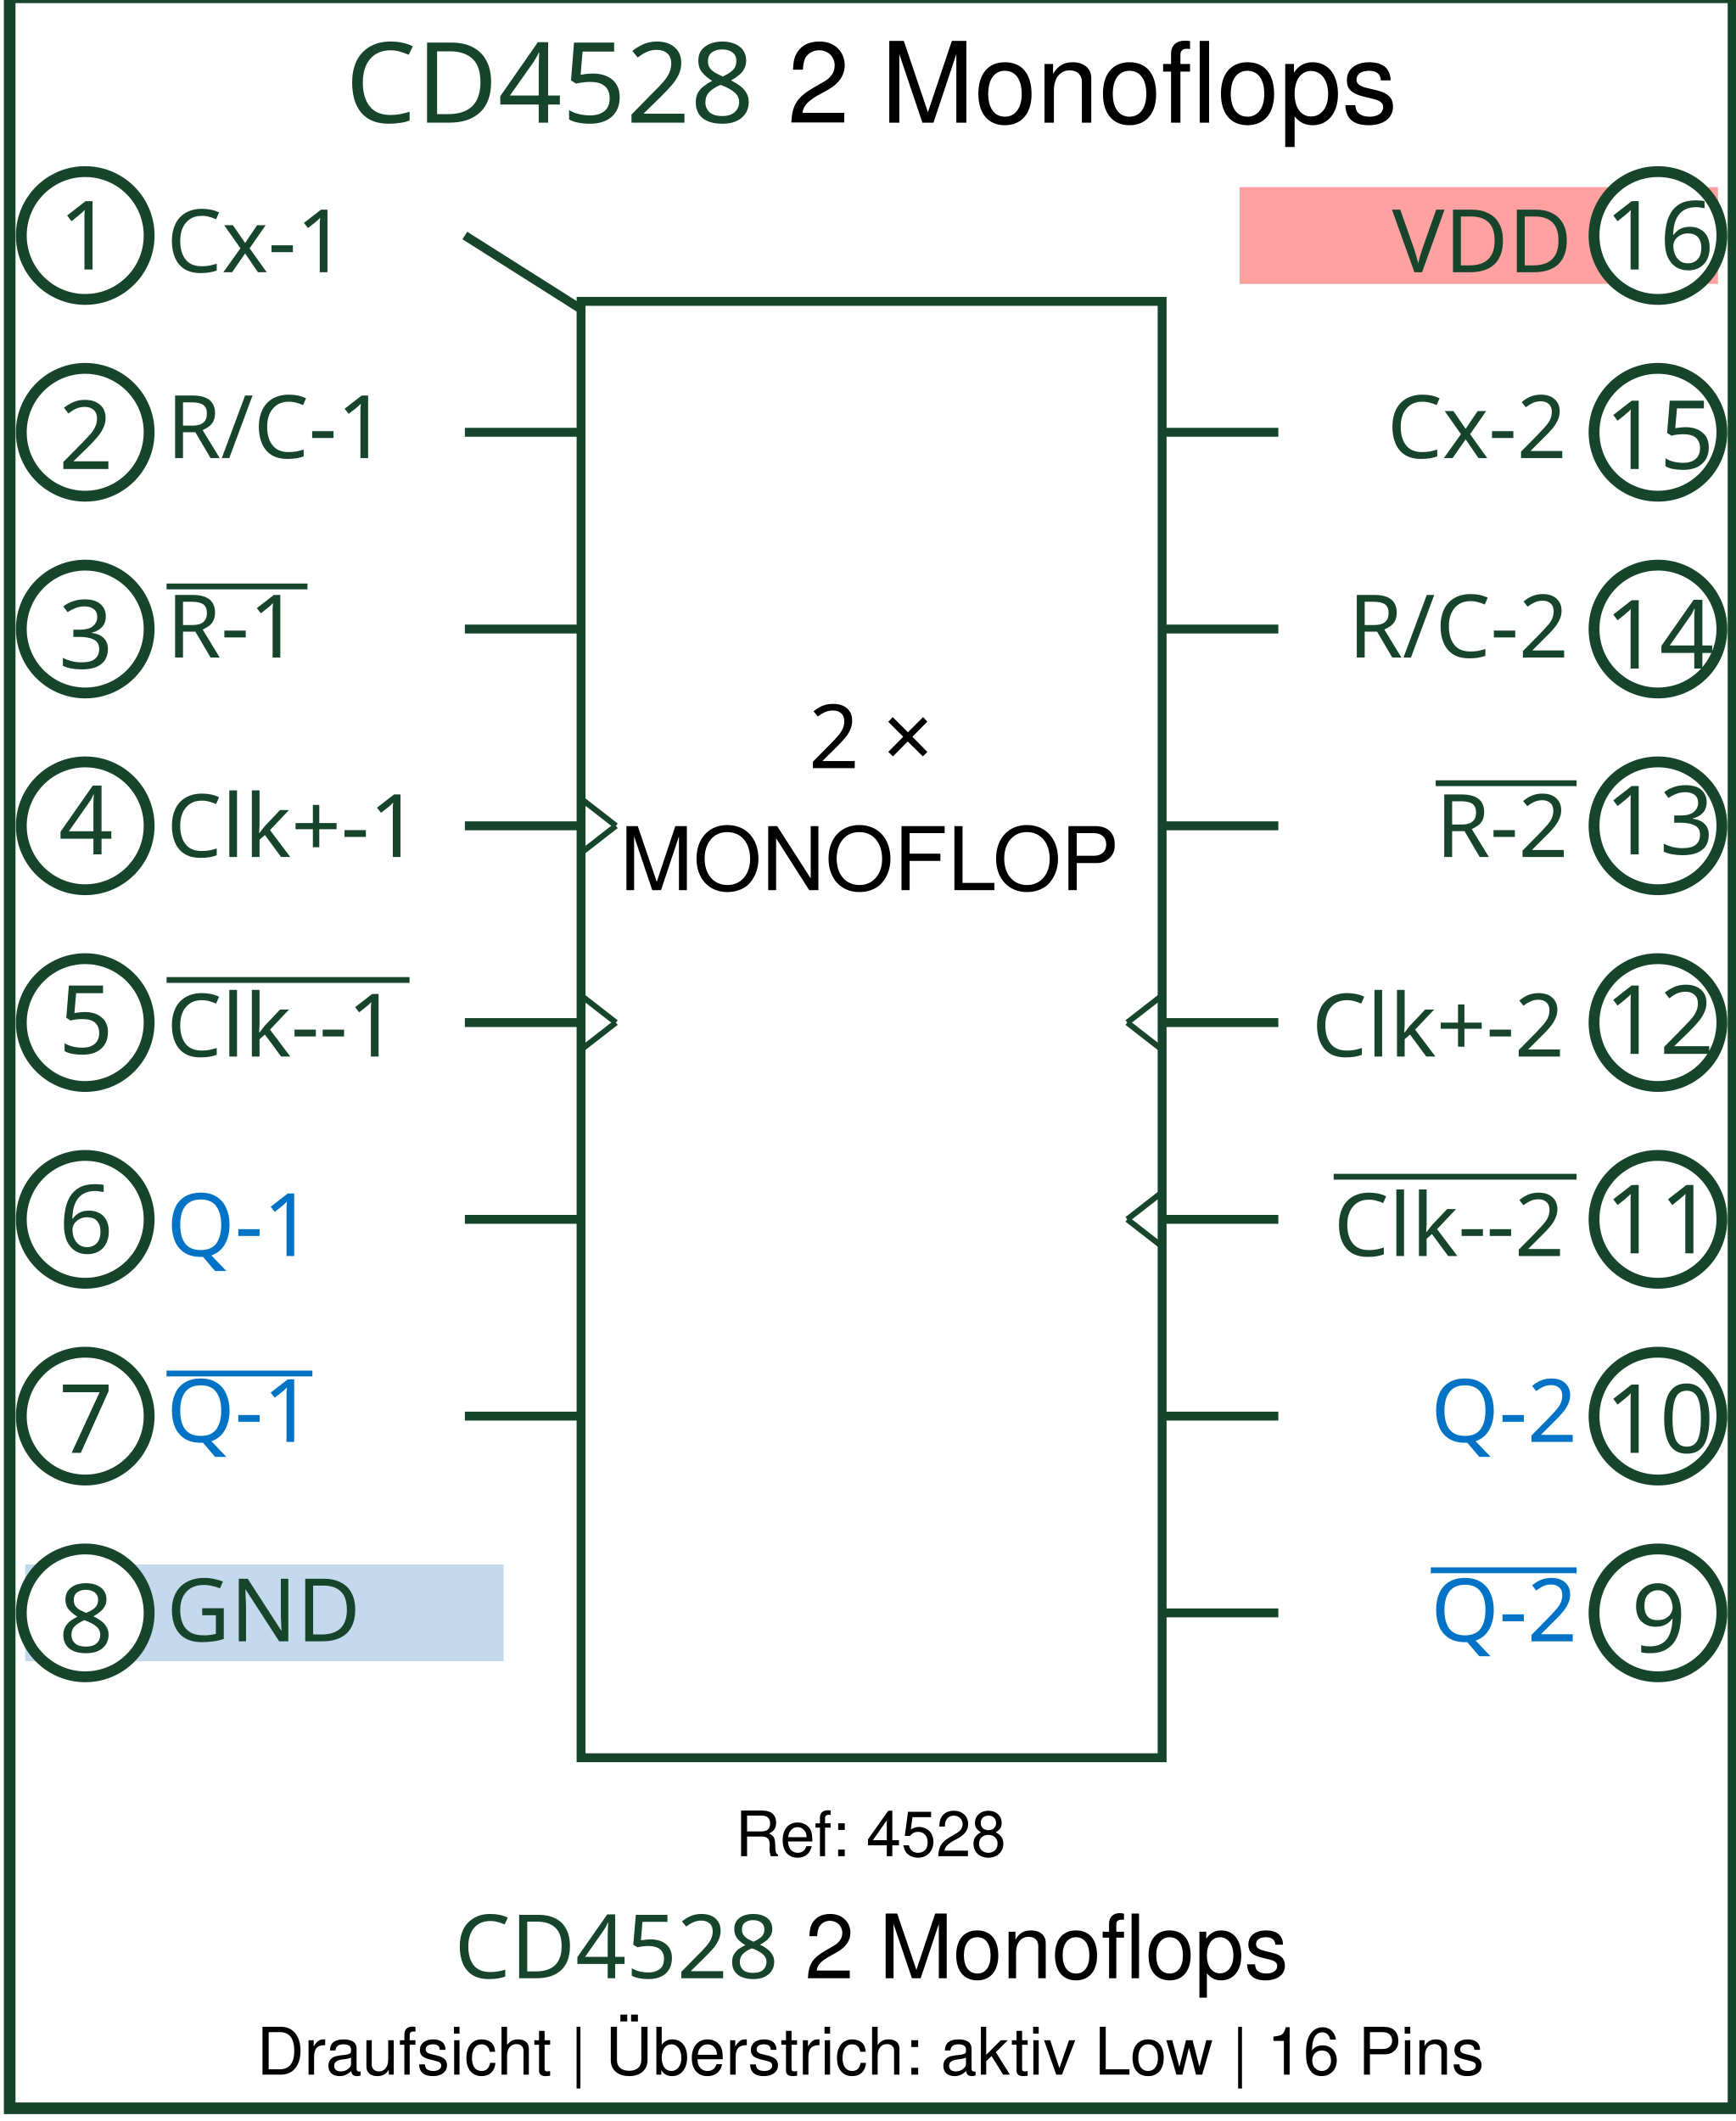
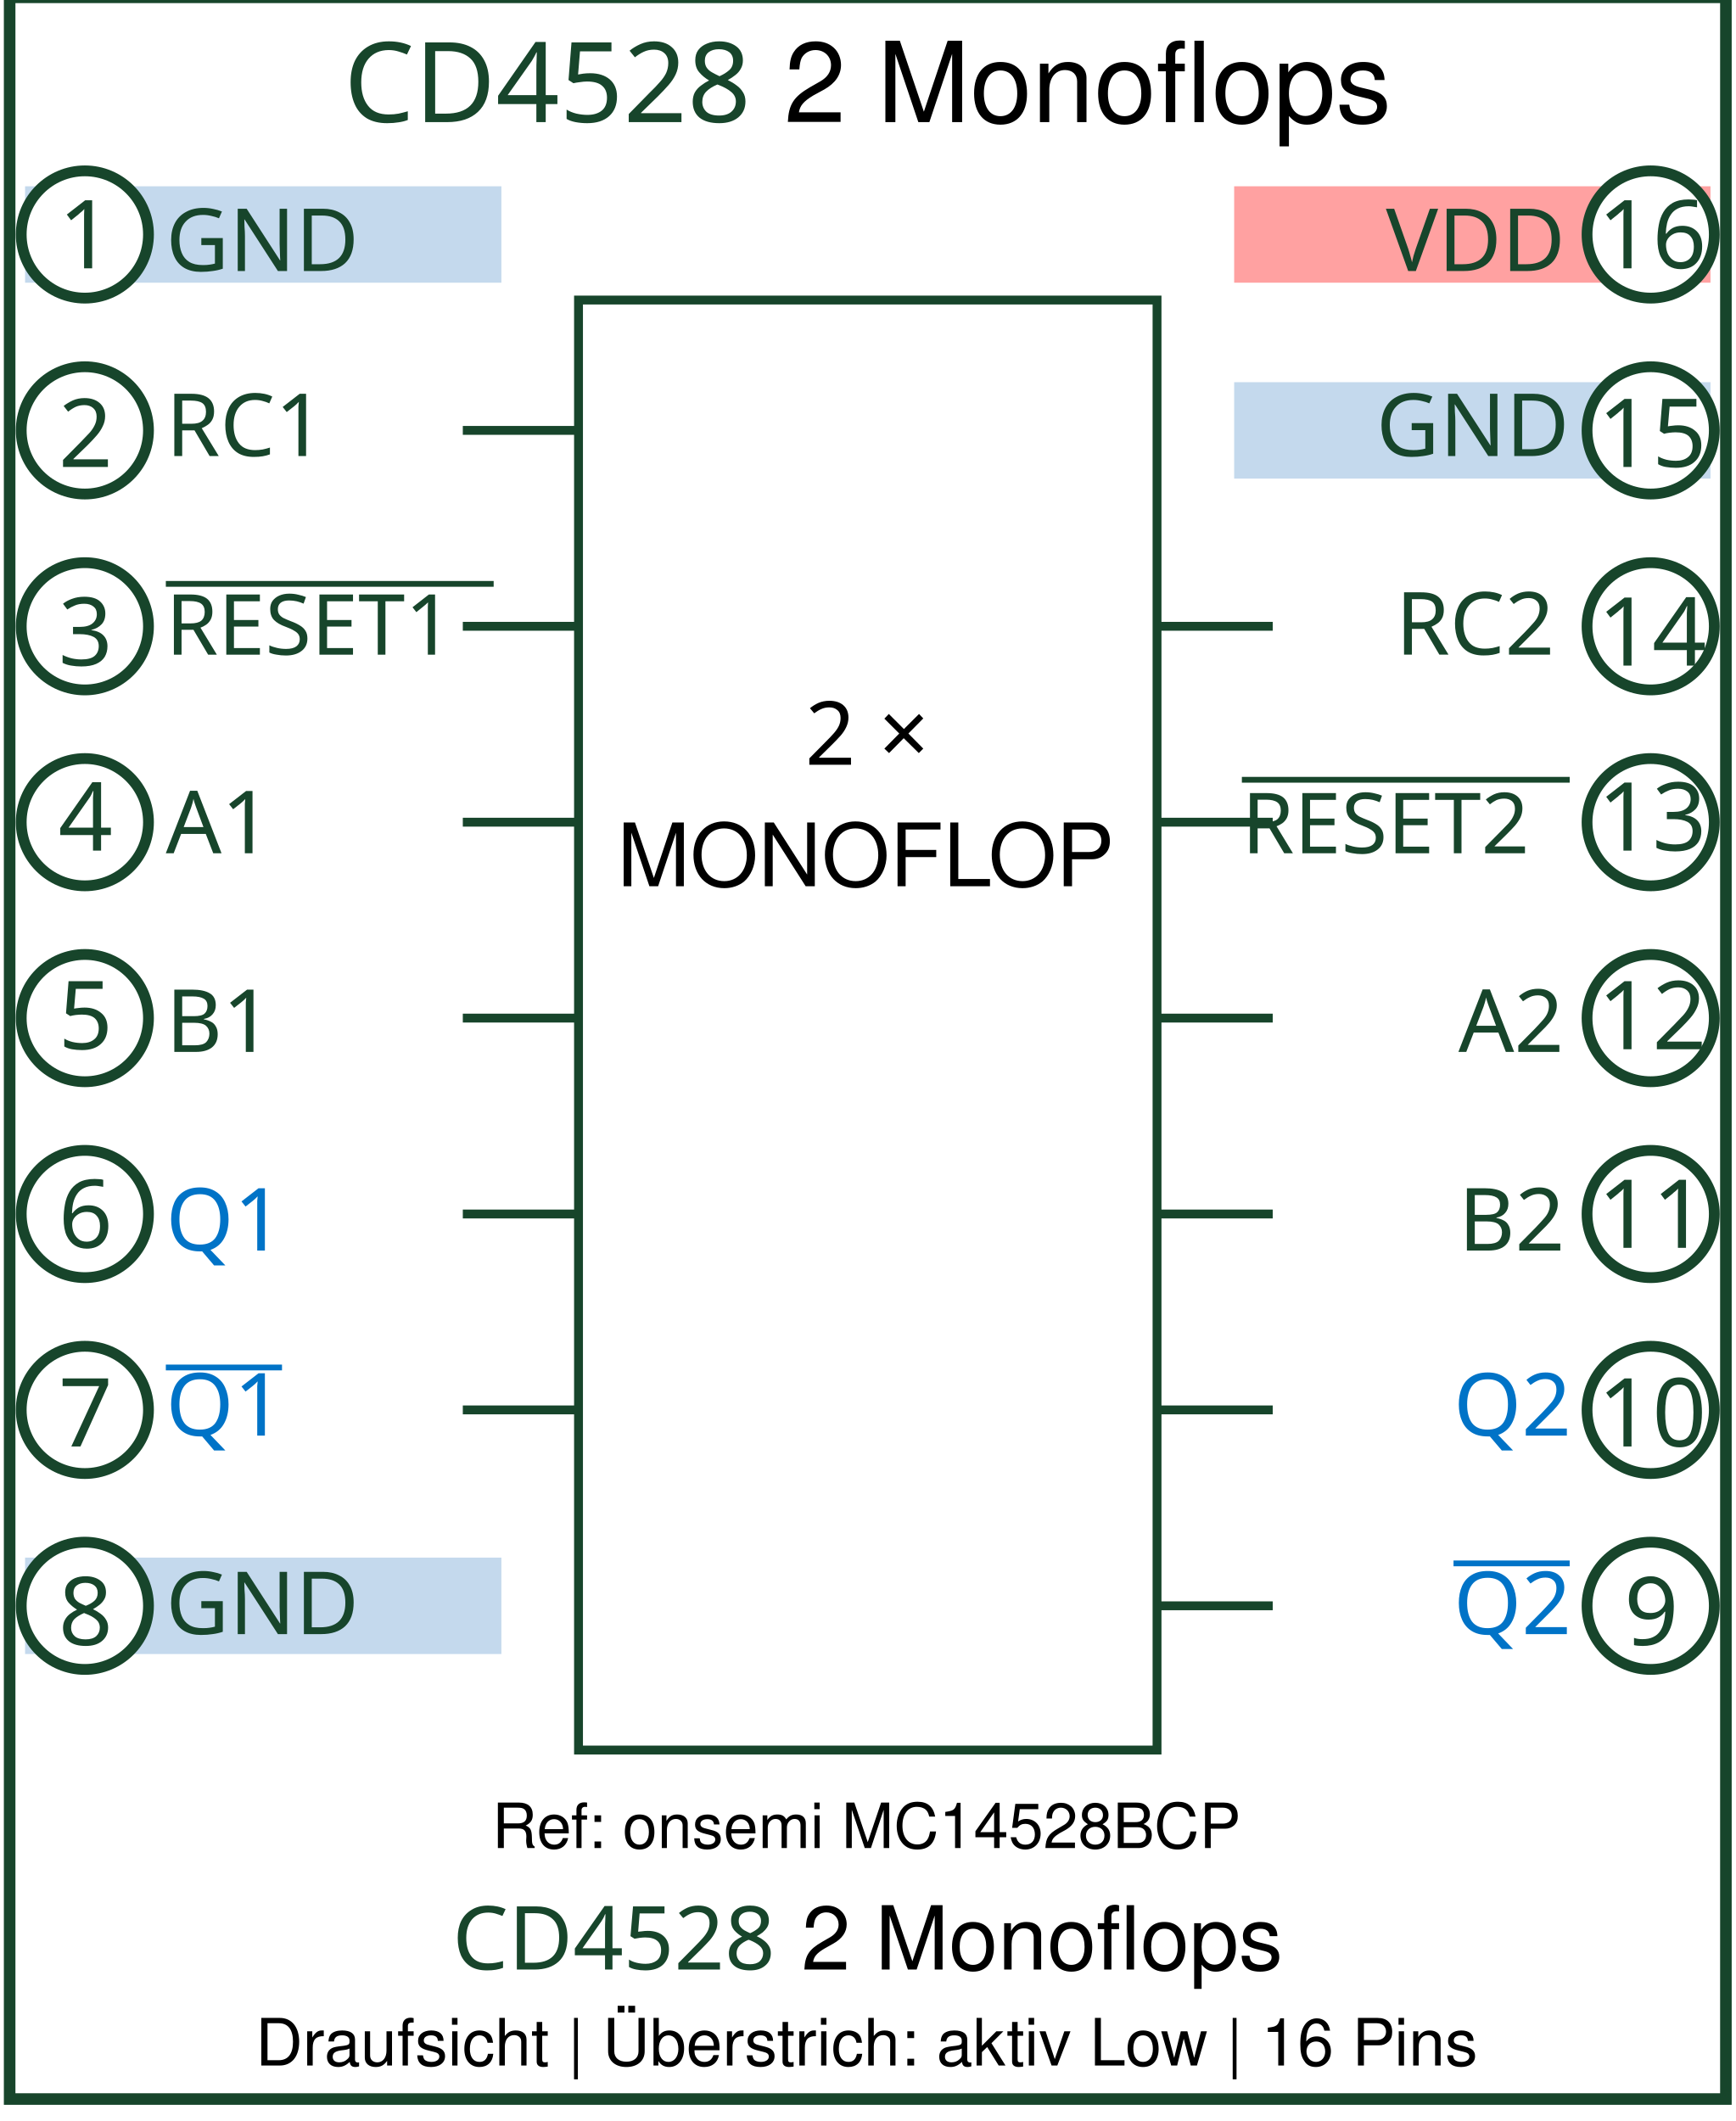
- <svg xmlns="http://www.w3.org/2000/svg" width="45mm" height="55mm" preserveAspectRatio="xMinYMin meet" viewBox="0 0 127 155" version="1.0" fill-rule="evenodd">
+ <svg xmlns="http://www.w3.org/2000/svg" width="45mm" height="55mm" preserveAspectRatio="xMinYMin meet" viewBox="0 0 127.559 155.906" version="1.0" fill-rule="evenodd">
  <clipPath id="clip">
    <rect x="0" y="0" width="127.559" height="155.906" />
  </clipPath>
  <g id="group" transform="scale(1,-1) translate(0,-155)" style="clip-path: url(#clip)">
    <g transform="">
      <rect x="0.709" y="0.709" width="126.142" height="154.488" style="stroke: rgb(9%,27%,17%); stroke-linecap: butt; stroke-width: 0.85; fill: rgb(100%,100%,100%); fill-rule: evenodd;" />
      <text x="25.268" y="146.976" style="font-family: Helvetica-Bold; font-size: 8.2px;fill: rgb(9%,27%,17%); stroke:none;" transform="translate(0,293) scale(1,-1)">CD4528</text>
      <text x="57.625" y="146.976" style="font-family: Helvetica; font-size: 8.2px;fill: rgb(0%,0%,0%); stroke:none;" transform="translate(0,293) scale(1,-1)">2 Monoflops</text>
      <rect x="42.52" y="26.362" width="42.52" height="106.583" style="stroke: rgb(9%,27%,17%); stroke-linecap: butt; stroke-width: 0.652; fill: none; fill-rule: evenodd;" />
      <text x="59.171" y="99.213" style="font-family: Helvetica-Bold; font-size: 6.5px;fill: rgb(0%,0%,0%); stroke:none;" transform="translate(0,198) scale(1,-1)">2 ×</text>
      <text x="45.354" y="90.142" style="font-family: Helvetica; font-size: 6.439px;fill: rgb(0%,0%,0%); stroke:none;" transform="translate(0,180) scale(1,-1)">MONOFLOP</text>
-       <path d="M 34.016,137.764 L 42.52,132.378 Z" style="stroke: rgb(9%,27%,17%); stroke-linecap: butt; stroke-width: 0.652;" />
      <path d="M 34.016,123.364 L 42.52,123.364 Z" style="stroke: rgb(9%,27%,17%); stroke-linecap: butt; stroke-width: 0.652;" />
      <path d="M 34.016,108.964 L 42.52,108.964 Z" style="stroke: rgb(9%,27%,17%); stroke-linecap: butt; stroke-width: 0.652;" />
      <path d="M 34.016,94.564 L 42.52,94.564 Z" style="stroke: rgb(9%,27%,17%); stroke-linecap: butt; stroke-width: 0.652;" />
-       <path d="M 42.52,96.548 L 45.071,94.564 Z" style="stroke: rgb(9%,27%,17%); stroke-linecap: butt; stroke-width: 0.425;" />
-       <path d="M 45.071,94.564 L 42.52,92.58 Z" style="stroke: rgb(9%,27%,17%); stroke-linecap: butt; stroke-width: 0.425;" />
      <path d="M 34.016,80.164 L 42.52,80.164 Z" style="stroke: rgb(9%,27%,17%); stroke-linecap: butt; stroke-width: 0.652;" />
-       <path d="M 42.52,82.148 L 45.071,80.164 Z" style="stroke: rgb(9%,27%,17%); stroke-linecap: butt; stroke-width: 0.425;" />
-       <path d="M 45.071,80.164 L 42.52,78.18 Z" style="stroke: rgb(9%,27%,17%); stroke-linecap: butt; stroke-width: 0.425;" />
      <path d="M 34.016,65.764 L 42.52,65.764 Z" style="stroke: rgb(9%,27%,17%); stroke-linecap: butt; stroke-width: 0.652;" />
      <path d="M 34.016,51.364 L 42.52,51.364 Z" style="stroke: rgb(9%,27%,17%); stroke-linecap: butt; stroke-width: 0.652;" />
      <path d="M 93.543,36.964 L 85.039,36.964 Z" style="stroke: rgb(9%,27%,17%); stroke-linecap: butt; stroke-width: 0.652;" />
      <path d="M 93.543,51.364 L 85.039,51.364 Z" style="stroke: rgb(9%,27%,17%); stroke-linecap: butt; stroke-width: 0.652;" />
      <path d="M 93.543,65.764 L 85.039,65.764 Z" style="stroke: rgb(9%,27%,17%); stroke-linecap: butt; stroke-width: 0.652;" />
-       <path d="M 85.039,67.748 L 82.488,65.764 Z" style="stroke: rgb(9%,27%,17%); stroke-linecap: butt; stroke-width: 0.425;" />
-       <path d="M 82.488,65.764 L 85.039,63.78 Z" style="stroke: rgb(9%,27%,17%); stroke-linecap: butt; stroke-width: 0.425;" />
      <path d="M 93.543,80.164 L 85.039,80.164 Z" style="stroke: rgb(9%,27%,17%); stroke-linecap: butt; stroke-width: 0.652;" />
-       <path d="M 85.039,82.148 L 82.488,80.164 Z" style="stroke: rgb(9%,27%,17%); stroke-linecap: butt; stroke-width: 0.425;" />
-       <path d="M 82.488,80.164 L 85.039,78.18 Z" style="stroke: rgb(9%,27%,17%); stroke-linecap: butt; stroke-width: 0.425;" />
      <path d="M 93.543,94.564 L 85.039,94.564 Z" style="stroke: rgb(9%,27%,17%); stroke-linecap: butt; stroke-width: 0.652;" />
      <path d="M 93.543,108.964 L 85.039,108.964 Z" style="stroke: rgb(9%,27%,17%); stroke-linecap: butt; stroke-width: 0.652;" />
-       <path d="M 93.543,123.364 L 85.039,123.364 Z" style="stroke: rgb(9%,27%,17%); stroke-linecap: butt; stroke-width: 0.652;" />
+       <rect x="1.843" y="134.22" width="35.008" height="7.087" style="stroke: none; stroke-linecap: butt; stroke-width: 0.652; fill: rgb(77%,85%,93%); fill-rule: evenodd;" />
      <circle cx="6.236" cy="137.764" r="4.677" style="stroke: rgb(9%,27%,17%); stroke-linecap: butt; stroke-width: 0.794; fill: rgb(100%,100%,100%); fill-rule: evenodd;" />
      <text x="4.29" y="135.723" style="font-family: Helvetica-Bold; font-size: 7px;fill: rgb(9%,27%,17%); stroke:none;" transform="translate(0,271) scale(1,-1)">1</text>
-       <text x="12.189" y="135.921" style="font-family: Helvetica-Bold; font-size: 6.4px;fill: rgb(9%,27%,17%); stroke:none;" transform="translate(0,271) scale(1,-1)">Cx-1</text>
+       <text x="12.189" y="135.921" style="font-family: Helvetica-Bold; font-size: 6.4px;fill: rgb(9%,27%,17%); stroke:none;" transform="translate(0,271) scale(1,-1)">GND</text>
      <circle cx="6.236" cy="123.364" r="4.677" style="stroke: rgb(9%,27%,17%); stroke-linecap: butt; stroke-width: 0.794; fill: rgb(100%,100%,100%); fill-rule: evenodd;" />
      <text x="4.29" y="121.323" style="font-family: Helvetica-Bold; font-size: 7px;fill: rgb(9%,27%,17%); stroke:none;" transform="translate(0,242) scale(1,-1)">2</text>
-       <text x="12.189" y="121.521" style="font-family: Helvetica-Bold; font-size: 6.4px;fill: rgb(9%,27%,17%); stroke:none;" transform="translate(0,243) scale(1,-1)">R/C-1</text>
+       <text x="12.189" y="121.521" style="font-family: Helvetica-Bold; font-size: 6.4px;fill: rgb(9%,27%,17%); stroke:none;" transform="translate(0,243) scale(1,-1)">RC1</text>
      <circle cx="6.236" cy="108.964" r="4.677" style="stroke: rgb(9%,27%,17%); stroke-linecap: butt; stroke-width: 0.794; fill: rgb(100%,100%,100%); fill-rule: evenodd;" />
      <text x="4.29" y="106.923" style="font-family: Helvetica-Bold; font-size: 7px;fill: rgb(9%,27%,17%); stroke:none;" transform="translate(0,213) scale(1,-1)">3</text>
-       <text x="12.189" y="107.121" style="font-family: Helvetica-Bold; font-size: 6.4px;fill: rgb(9%,27%,17%); stroke:none;" transform="translate(0,214) scale(1,-1)">R-1</text>
-       <path d="M 12.189,112.082 L 22.499,112.082 Z" style="stroke: rgb(9%,27%,17%); stroke-linecap: butt; stroke-width: 0.425;" />
+       <text x="12.189" y="107.121" style="font-family: Helvetica-Bold; font-size: 6.194px;fill: rgb(9%,27%,17%); stroke:none;" transform="translate(0,214) scale(1,-1)">RESET1</text>
+       <path d="M 12.189,112.082 L 36.283,112.082 Z" style="stroke: rgb(9%,27%,17%); stroke-linecap: butt; stroke-width: 0.425;" />
      <circle cx="6.236" cy="94.564" r="4.677" style="stroke: rgb(9%,27%,17%); stroke-linecap: butt; stroke-width: 0.794; fill: rgb(100%,100%,100%); fill-rule: evenodd;" />
      <text x="4.29" y="92.523" style="font-family: Helvetica-Bold; font-size: 7px;fill: rgb(9%,27%,17%); stroke:none;" transform="translate(0,185) scale(1,-1)">4</text>
-       <text x="12.189" y="92.721" style="font-family: Helvetica-Bold; font-size: 6.4px;fill: rgb(9%,27%,17%); stroke:none;" transform="translate(0,185) scale(1,-1)">Clk+-1</text>
+       <text x="12.189" y="92.721" style="font-family: Helvetica-Bold; font-size: 6.4px;fill: rgb(9%,27%,17%); stroke:none;" transform="translate(0,185) scale(1,-1)">A1</text>
      <circle cx="6.236" cy="80.164" r="4.677" style="stroke: rgb(9%,27%,17%); stroke-linecap: butt; stroke-width: 0.794; fill: rgb(100%,100%,100%); fill-rule: evenodd;" />
      <text x="4.29" y="78.123" style="font-family: Helvetica-Bold; font-size: 7px;fill: rgb(9%,27%,17%); stroke:none;" transform="translate(0,156) scale(1,-1)">5</text>
-       <text x="12.189" y="78.321" style="font-family: Helvetica-Bold; font-size: 6.4px;fill: rgb(9%,27%,17%); stroke:none;" transform="translate(0,156) scale(1,-1)">Clk--1</text>
-       <path d="M 12.189,83.282 L 29.968,83.282 Z" style="stroke: rgb(9%,27%,17%); stroke-linecap: butt; stroke-width: 0.425;" />
+       <text x="12.189" y="78.321" style="font-family: Helvetica-Bold; font-size: 6.4px;fill: rgb(9%,27%,17%); stroke:none;" transform="translate(0,156) scale(1,-1)">B1</text>
      <circle cx="6.236" cy="65.764" r="4.677" style="stroke: rgb(9%,27%,17%); stroke-linecap: butt; stroke-width: 0.794; fill: rgb(100%,100%,100%); fill-rule: evenodd;" />
      <text x="4.29" y="63.723" style="font-family: Helvetica-Bold; font-size: 7px;fill: rgb(9%,27%,17%); stroke:none;" transform="translate(0,127) scale(1,-1)">6</text>
-       <text x="12.189" y="63.921" style="font-family: Helvetica-Bold; font-size: 6.4px;fill: rgb(0%,45%,78%); stroke:none;" transform="translate(0,127) scale(1,-1)">Q-1</text>
+       <text x="12.189" y="63.921" style="font-family: Helvetica-Bold; font-size: 6.4px;fill: rgb(0%,45%,78%); stroke:none;" transform="translate(0,127) scale(1,-1)">Q1</text>
      <circle cx="6.236" cy="51.364" r="4.677" style="stroke: rgb(9%,27%,17%); stroke-linecap: butt; stroke-width: 0.794; fill: rgb(100%,100%,100%); fill-rule: evenodd;" />
      <text x="4.29" y="49.323" style="font-family: Helvetica-Bold; font-size: 7px;fill: rgb(9%,27%,17%); stroke:none;" transform="translate(0,98) scale(1,-1)">7</text>
-       <text x="12.189" y="49.521" style="font-family: Helvetica-Bold; font-size: 6.4px;fill: rgb(0%,45%,78%); stroke:none;" transform="translate(0,99) scale(1,-1)">Q-1</text>
-       <path d="M 12.189,54.482 L 22.858,54.482 Z" style="stroke: rgb(0%,45%,78%); stroke-linecap: butt; stroke-width: 0.425;" />
+       <text x="12.189" y="49.521" style="font-family: Helvetica-Bold; font-size: 6.4px;fill: rgb(0%,45%,78%); stroke:none;" transform="translate(0,99) scale(1,-1)">Q1</text>
+       <path d="M 12.189,54.482 L 20.727,54.482 Z" style="stroke: rgb(0%,45%,78%); stroke-linecap: butt; stroke-width: 0.425;" />
      <rect x="1.843" y="33.42" width="35.008" height="7.087" style="stroke: none; stroke-linecap: butt; stroke-width: 0.652; fill: rgb(77%,85%,93%); fill-rule: evenodd;" />
      <circle cx="6.236" cy="36.964" r="4.677" style="stroke: rgb(9%,27%,17%); stroke-linecap: butt; stroke-width: 0.794; fill: rgb(100%,100%,100%); fill-rule: evenodd;" />
      <text x="4.29" y="34.923" style="font-family: Helvetica-Bold; font-size: 7px;fill: rgb(9%,27%,17%); stroke:none;" transform="translate(0,69) scale(1,-1)">8</text>
      <text x="12.189" y="35.121" style="font-family: Helvetica-Bold; font-size: 6.4px;fill: rgb(9%,27%,17%); stroke:none;" transform="translate(0,70) scale(1,-1)">GND</text>
      <circle cx="121.323" cy="36.964" r="4.677" style="stroke: rgb(9%,27%,17%); stroke-linecap: butt; stroke-width: 0.794; fill: rgb(100%,100%,100%); fill-rule: evenodd;" />
      <text x="119.377" y="34.923" style="font-family: Helvetica-Bold; font-size: 7px;fill: rgb(9%,27%,17%); stroke:none;" transform="translate(0,69) scale(1,-1)">9</text>
-       <text x="104.701" y="35.121" style="font-family: Helvetica-Bold; font-size: 6.4px;fill: rgb(0%,45%,78%); stroke:none;" transform="translate(0,70) scale(1,-1)">Q-2</text>
-       <path d="M 104.701,40.082 L 115.37,40.082 Z" style="stroke: rgb(0%,45%,78%); stroke-linecap: butt; stroke-width: 0.425;" />
+       <text x="106.832" y="35.121" style="font-family: Helvetica-Bold; font-size: 6.4px;fill: rgb(0%,45%,78%); stroke:none;" transform="translate(0,70) scale(1,-1)">Q2</text>
+       <path d="M 106.832,40.082 L 115.37,40.082 Z" style="stroke: rgb(0%,45%,78%); stroke-linecap: butt; stroke-width: 0.425;" />
      <circle cx="121.323" cy="51.364" r="4.677" style="stroke: rgb(9%,27%,17%); stroke-linecap: butt; stroke-width: 0.794; fill: rgb(100%,100%,100%); fill-rule: evenodd;" />
      <text x="117.431" y="49.323" style="font-family: Helvetica-Bold; font-size: 7px;fill: rgb(9%,27%,17%); stroke:none;" transform="translate(0,98) scale(1,-1)">10</text>
-       <text x="104.701" y="49.521" style="font-family: Helvetica-Bold; font-size: 6.4px;fill: rgb(0%,45%,78%); stroke:none;" transform="translate(0,99) scale(1,-1)">Q-2</text>
+       <text x="106.832" y="49.521" style="font-family: Helvetica-Bold; font-size: 6.4px;fill: rgb(0%,45%,78%); stroke:none;" transform="translate(0,99) scale(1,-1)">Q2</text>
      <circle cx="121.323" cy="65.764" r="4.677" style="stroke: rgb(9%,27%,17%); stroke-linecap: butt; stroke-width: 0.794; fill: rgb(100%,100%,100%); fill-rule: evenodd;" />
      <text x="117.431" y="63.723" style="font-family: Helvetica-Bold; font-size: 7px;fill: rgb(9%,27%,17%); stroke:none;" transform="translate(0,127) scale(1,-1)">11</text>
-       <text x="97.591" y="63.921" style="font-family: Helvetica-Bold; font-size: 6.4px;fill: rgb(9%,27%,17%); stroke:none;" transform="translate(0,127) scale(1,-1)">Clk--2</text>
-       <path d="M 97.591,68.882 L 115.37,68.882 Z" style="stroke: rgb(9%,27%,17%); stroke-linecap: butt; stroke-width: 0.425;" />
+       <text x="107.191" y="63.921" style="font-family: Helvetica-Bold; font-size: 6.4px;fill: rgb(9%,27%,17%); stroke:none;" transform="translate(0,127) scale(1,-1)">B2</text>
      <circle cx="121.323" cy="80.164" r="4.677" style="stroke: rgb(9%,27%,17%); stroke-linecap: butt; stroke-width: 0.794; fill: rgb(100%,100%,100%); fill-rule: evenodd;" />
      <text x="117.431" y="78.123" style="font-family: Helvetica-Bold; font-size: 7px;fill: rgb(9%,27%,17%); stroke:none;" transform="translate(0,156) scale(1,-1)">12</text>
-       <text x="95.984" y="78.321" style="font-family: Helvetica-Bold; font-size: 6.4px;fill: rgb(9%,27%,17%); stroke:none;" transform="translate(0,156) scale(1,-1)">Clk+-2</text>
+       <text x="107.191" y="78.321" style="font-family: Helvetica-Bold; font-size: 6.4px;fill: rgb(9%,27%,17%); stroke:none;" transform="translate(0,156) scale(1,-1)">A2</text>
      <circle cx="121.323" cy="94.564" r="4.677" style="stroke: rgb(9%,27%,17%); stroke-linecap: butt; stroke-width: 0.794; fill: rgb(100%,100%,100%); fill-rule: evenodd;" />
      <text x="117.431" y="92.523" style="font-family: Helvetica-Bold; font-size: 7px;fill: rgb(9%,27%,17%); stroke:none;" transform="translate(0,185) scale(1,-1)">13</text>
-       <text x="105.06" y="92.721" style="font-family: Helvetica-Bold; font-size: 6.4px;fill: rgb(9%,27%,17%); stroke:none;" transform="translate(0,185) scale(1,-1)">R-2</text>
-       <path d="M 105.06,97.682 L 115.37,97.682 Z" style="stroke: rgb(9%,27%,17%); stroke-linecap: butt; stroke-width: 0.425;" />
+       <text x="91.276" y="92.721" style="font-family: Helvetica-Bold; font-size: 6.194px;fill: rgb(9%,27%,17%); stroke:none;" transform="translate(0,185) scale(1,-1)">RESET2</text>
+       <path d="M 91.276,97.682 L 115.37,97.682 Z" style="stroke: rgb(9%,27%,17%); stroke-linecap: butt; stroke-width: 0.425;" />
      <circle cx="121.323" cy="108.964" r="4.677" style="stroke: rgb(9%,27%,17%); stroke-linecap: butt; stroke-width: 0.794; fill: rgb(100%,100%,100%); fill-rule: evenodd;" />
      <text x="117.431" y="106.923" style="font-family: Helvetica-Bold; font-size: 7px;fill: rgb(9%,27%,17%); stroke:none;" transform="translate(0,213) scale(1,-1)">14</text>
-       <text x="98.66" y="107.121" style="font-family: Helvetica-Bold; font-size: 6.4px;fill: rgb(9%,27%,17%); stroke:none;" transform="translate(0,214) scale(1,-1)">R/C-2</text>
+       <text x="102.57" y="107.121" style="font-family: Helvetica-Bold; font-size: 6.4px;fill: rgb(9%,27%,17%); stroke:none;" transform="translate(0,214) scale(1,-1)">RC2</text>
+       <rect x="90.709" y="119.82" width="35.008" height="7.087" style="stroke: none; stroke-linecap: butt; stroke-width: 0.652; fill: rgb(77%,85%,93%); fill-rule: evenodd;" />
      <circle cx="121.323" cy="123.364" r="4.677" style="stroke: rgb(9%,27%,17%); stroke-linecap: butt; stroke-width: 0.794; fill: rgb(100%,100%,100%); fill-rule: evenodd;" />
      <text x="117.431" y="121.323" style="font-family: Helvetica-Bold; font-size: 7px;fill: rgb(9%,27%,17%); stroke:none;" transform="translate(0,242) scale(1,-1)">15</text>
-       <text x="101.501" y="121.521" style="font-family: Helvetica-Bold; font-size: 6.4px;fill: rgb(9%,27%,17%); stroke:none;" transform="translate(0,243) scale(1,-1)">Cx-2</text>
+       <text x="101.149" y="121.521" style="font-family: Helvetica-Bold; font-size: 6.4px;fill: rgb(9%,27%,17%); stroke:none;" transform="translate(0,243) scale(1,-1)">GND</text>
      <rect x="90.709" y="134.22" width="35.008" height="7.087" style="stroke: none; stroke-linecap: butt; stroke-width: 0.652; fill: rgb(100%,63%,63%); fill-rule: evenodd;" />
      <circle cx="121.323" cy="137.764" r="4.677" style="stroke: rgb(9%,27%,17%); stroke-linecap: butt; stroke-width: 0.794; fill: rgb(100%,100%,100%); fill-rule: evenodd;" />
      <text x="117.431" y="135.723" style="font-family: Helvetica-Bold; font-size: 7px;fill: rgb(9%,27%,17%); stroke:none;" transform="translate(0,271) scale(1,-1)">16</text>
      <text x="101.86" y="135.921" style="font-family: Helvetica-Bold; font-size: 6.4px;fill: rgb(9%,27%,17%); stroke:none;" transform="translate(0,271) scale(1,-1)">VDD</text>
-       <text x="53.807" y="19.843" style="font-family: Helvetica; font-size: 4.6px;fill: rgb(0%,0%,0%); stroke:none;" transform="translate(0,39) scale(1,-1)">Ref: 4528</text>
+       <text x="36.17" y="19.843" style="font-family: Helvetica; font-size: 4.6px;fill: rgb(0%,0%,0%); stroke:none;" transform="translate(0,39) scale(1,-1)">Ref: onsemi MC14528BCP</text>
      <text x="33.252" y="10.772" style="font-family: Helvetica-Bold; font-size: 6.5px;fill: rgb(9%,27%,17%); stroke:none;" transform="translate(0,21) scale(1,-1)">CD4528</text>
      <text x="58.901" y="10.772" style="font-family: Helvetica; font-size: 6.5px;fill: rgb(0%,0%,0%); stroke:none;" transform="translate(0,21) scale(1,-1)">2 Monoflops</text>
      <text x="18.784" y="3.827" style="font-family: Helvetica; font-size: 4.8px;fill: rgb(0%,0%,0%); stroke:none;" transform="translate(0,7) scale(1,-1)">Draufsicht | Überstrich: aktiv Low | 16 Pins</text>
    </g>
  </g>
</svg>
